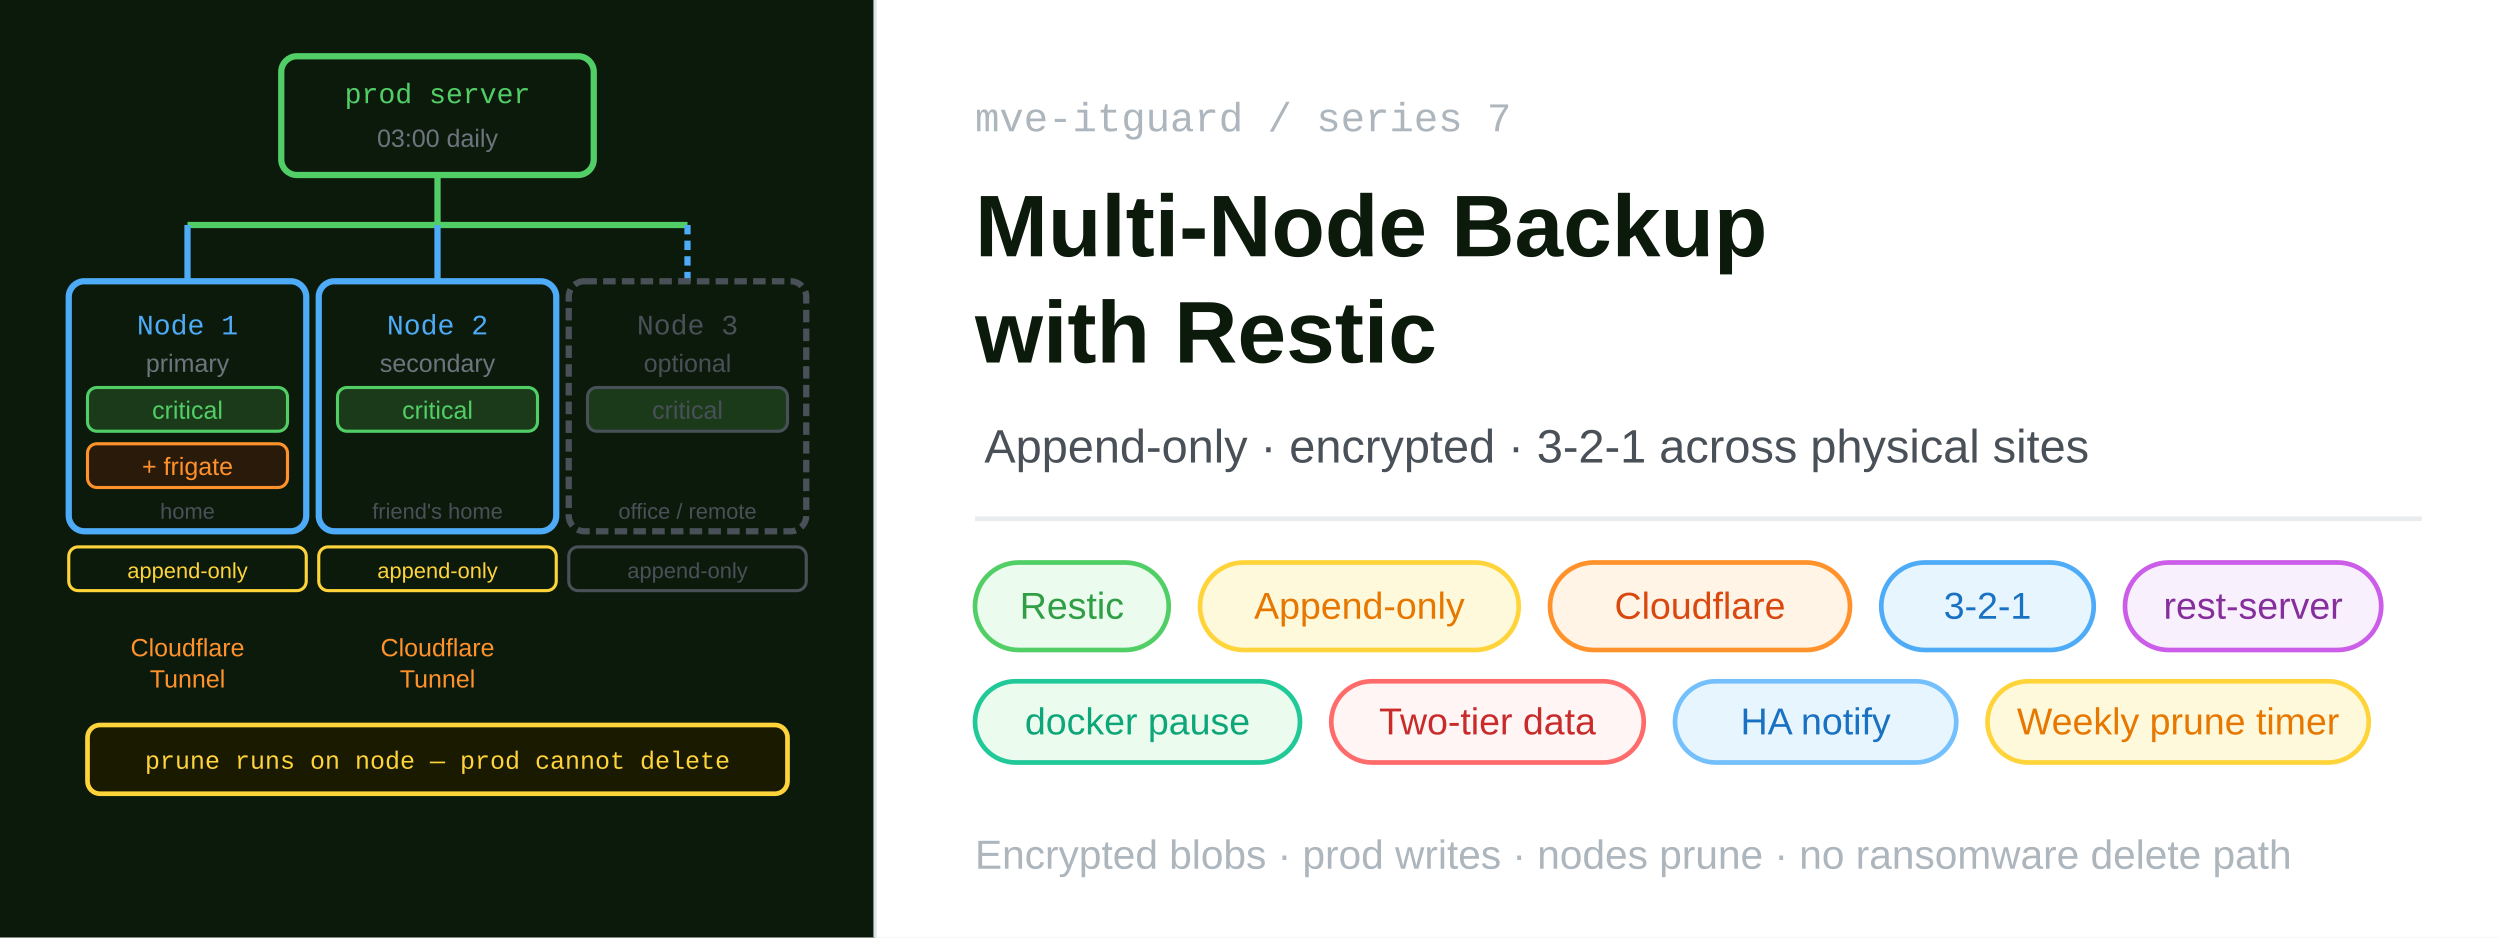
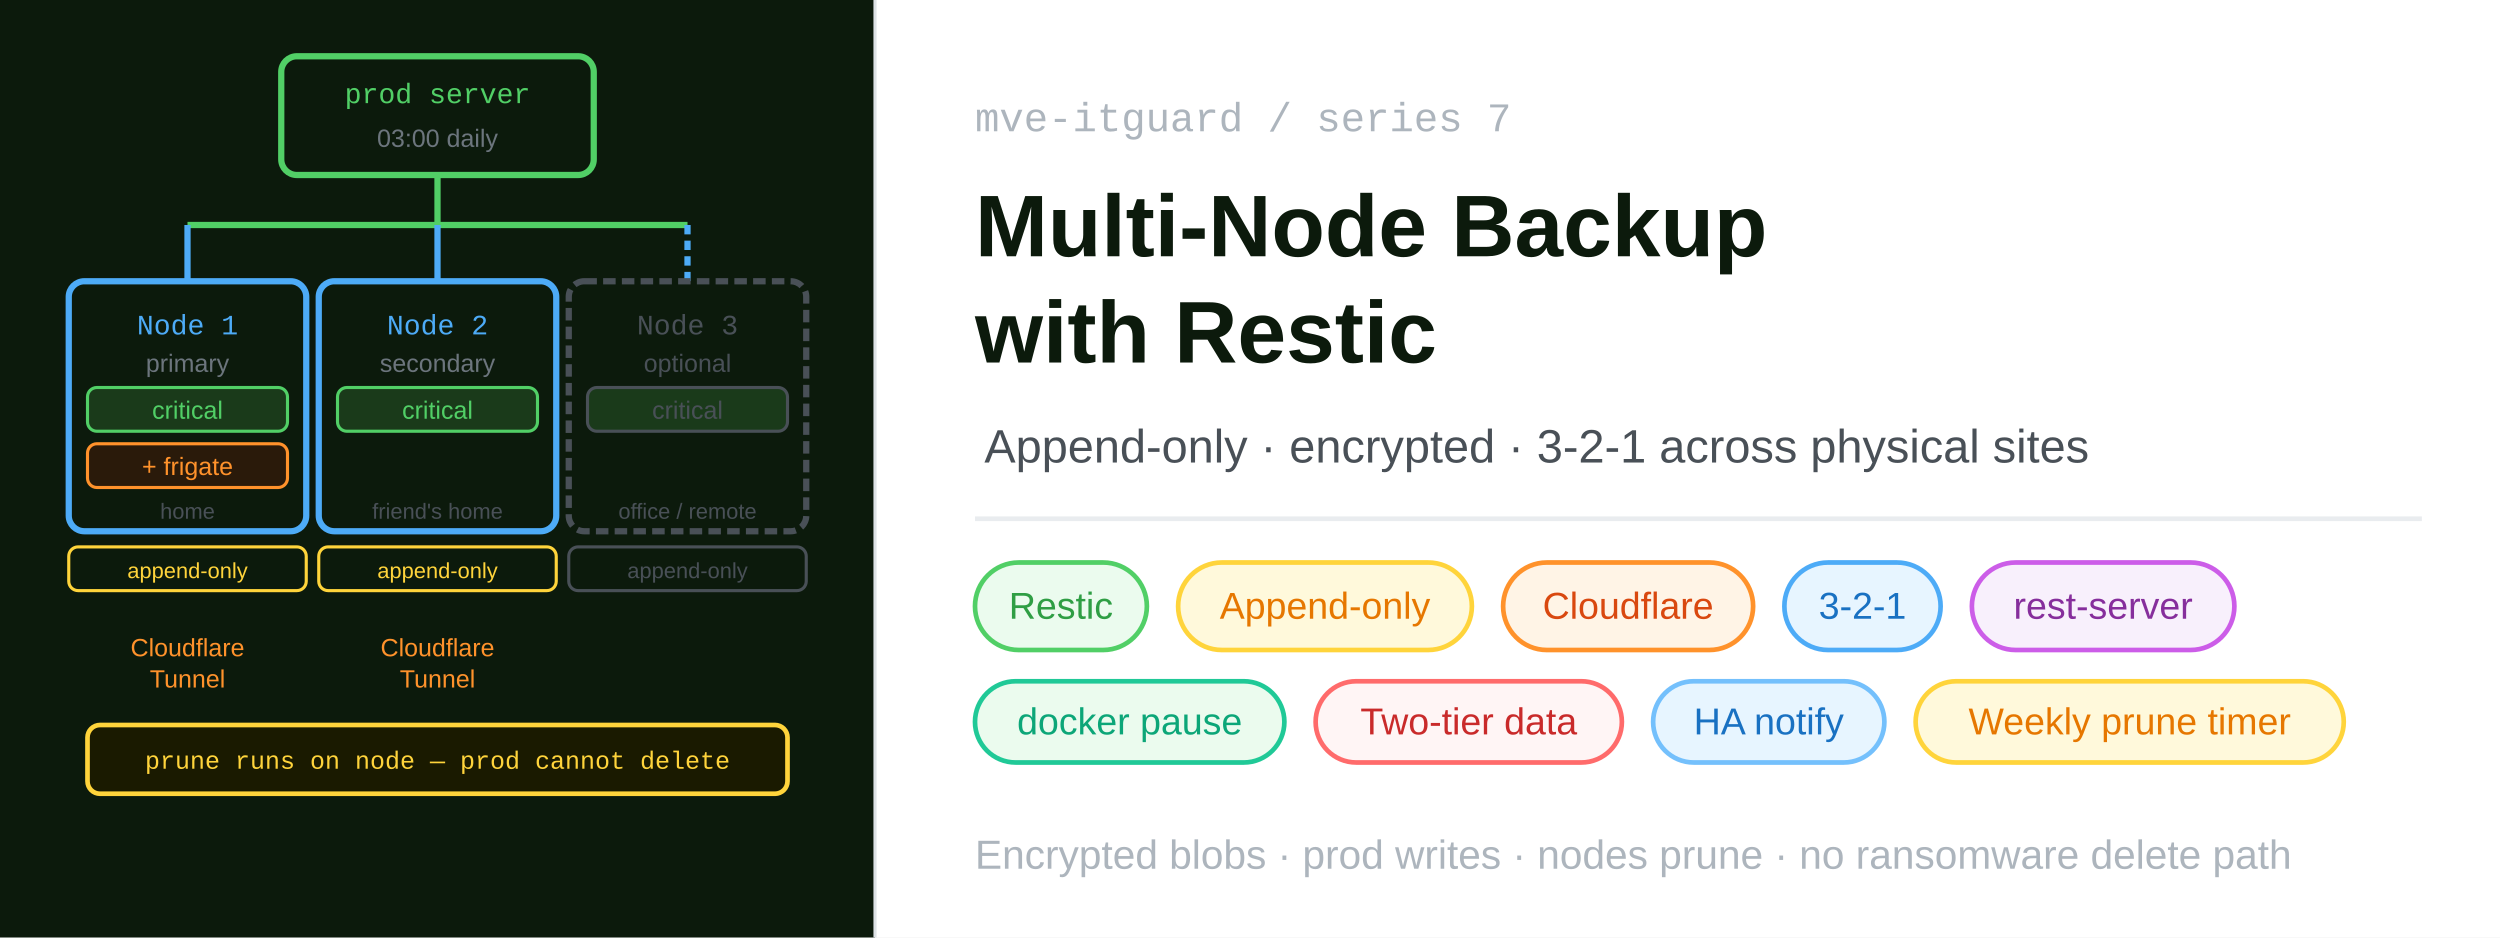
<svg xmlns="http://www.w3.org/2000/svg" viewBox="0 0 800 300" width="800" height="300">
  <rect width="800" height="300" fill="#ffffff" />
  <rect x="0" y="0" width="280" height="300" fill="#0c1a0c" />
  <rect x="90" y="18" width="100" height="38" fill="#0c1a0c" rx="5" stroke="#51cf66" stroke-width="2" />
  <text x="140" y="33" font-family="'Courier New', Courier, monospace" font-size="9" fill="#51cf66" text-anchor="middle">prod server</text>
  <text x="140" y="47" font-family="Arial, sans-serif" font-size="8" fill="#6c757d" text-anchor="middle">03:00 daily</text>
  <line x1="140" y1="56" x2="140" y2="72" stroke="#51cf66" stroke-width="2" />
  <line x1="60" y1="72" x2="220" y2="72" stroke="#51cf66" stroke-width="2" />
  <line x1="60" y1="72" x2="60" y2="90" stroke="#4dabf7" stroke-width="2" />
  <line x1="140" y1="72" x2="140" y2="90" stroke="#4dabf7" stroke-width="2" />
  <line x1="220" y1="72" x2="220" y2="90" stroke="#4dabf7" stroke-width="2" stroke-dasharray="3,2" />
  <rect x="22" y="90" width="76" height="80" fill="#0c1a0c" rx="5" stroke="#4dabf7" stroke-width="2" />
  <text x="60" y="107" font-family="'Courier New', Courier, monospace" font-size="9" fill="#4dabf7" text-anchor="middle">Node 1</text>
  <text x="60" y="119" font-family="Arial, sans-serif" font-size="8" fill="#6c757d" text-anchor="middle">primary</text>
  <rect x="28" y="124" width="64" height="14" fill="#1a3a1a" rx="3" stroke="#51cf66" stroke-width="1" />
  <text x="60" y="134" font-family="Arial, sans-serif" font-size="8" fill="#51cf66" text-anchor="middle">critical</text>
  <rect x="28" y="142" width="64" height="14" fill="#2a1a0a" rx="3" stroke="#ff922b" stroke-width="1" />
  <text x="60" y="152" font-family="Arial, sans-serif" font-size="8" fill="#ff922b" text-anchor="middle">+ frigate</text>
  <text x="60" y="166" font-family="Arial, sans-serif" font-size="7" fill="#495057" text-anchor="middle">home</text>
  <rect x="102" y="90" width="76" height="80" fill="#0c1a0c" rx="5" stroke="#4dabf7" stroke-width="2" />
  <text x="140" y="107" font-family="'Courier New', Courier, monospace" font-size="9" fill="#4dabf7" text-anchor="middle">Node 2</text>
  <text x="140" y="119" font-family="Arial, sans-serif" font-size="8" fill="#6c757d" text-anchor="middle">secondary</text>
  <rect x="108" y="124" width="64" height="14" fill="#1a3a1a" rx="3" stroke="#51cf66" stroke-width="1" />
  <text x="140" y="134" font-family="Arial, sans-serif" font-size="8" fill="#51cf66" text-anchor="middle">critical</text>
  <text x="140" y="166" font-family="Arial, sans-serif" font-size="7" fill="#495057" text-anchor="middle">friend's home</text>
  <rect x="182" y="90" width="76" height="80" fill="#0c1a0c" rx="5" stroke="#495057" stroke-width="2" stroke-dasharray="4,2" />
  <text x="220" y="107" font-family="'Courier New', Courier, monospace" font-size="9" fill="#495057" text-anchor="middle">Node 3</text>
  <text x="220" y="119" font-family="Arial, sans-serif" font-size="8" fill="#495057" text-anchor="middle">optional</text>
  <rect x="188" y="124" width="64" height="14" fill="#1a3a1a" rx="3" stroke="#495057" stroke-width="1" />
  <text x="220" y="134" font-family="Arial, sans-serif" font-size="8" fill="#495057" text-anchor="middle">critical</text>
  <text x="220" y="166" font-family="Arial, sans-serif" font-size="7" fill="#495057" text-anchor="middle">office / remote</text>
  <rect x="22" y="175" width="76" height="14" fill="#0c1a0c" rx="3" stroke="#ffd43b" stroke-width="1" />
  <text x="60" y="185" font-family="Arial, sans-serif" font-size="7" fill="#ffd43b" text-anchor="middle">append-only</text>
  <rect x="102" y="175" width="76" height="14" fill="#0c1a0c" rx="3" stroke="#ffd43b" stroke-width="1" />
  <text x="140" y="185" font-family="Arial, sans-serif" font-size="7" fill="#ffd43b" text-anchor="middle">append-only</text>
  <rect x="182" y="175" width="76" height="14" fill="#0c1a0c" rx="3" stroke="#495057" stroke-width="1" />
  <text x="220" y="185" font-family="Arial, sans-serif" font-size="7" fill="#495057" text-anchor="middle">append-only</text>
  <text x="60" y="210" font-family="Arial, sans-serif" font-size="8" fill="#ff922b" text-anchor="middle">Cloudflare</text>
  <text x="60" y="220" font-family="Arial, sans-serif" font-size="8" fill="#ff922b" text-anchor="middle">Tunnel</text>
  <text x="140" y="210" font-family="Arial, sans-serif" font-size="8" fill="#ff922b" text-anchor="middle">Cloudflare</text>
  <text x="140" y="220" font-family="Arial, sans-serif" font-size="8" fill="#ff922b" text-anchor="middle">Tunnel</text>
  <rect x="28" y="232" width="224" height="22" fill="#1a1a00" rx="4" stroke="#ffd43b" stroke-width="1.5" />
  <text x="140" y="246" font-family="'Courier New', Courier, monospace" font-size="8" fill="#ffd43b" text-anchor="middle">prune runs on node — prod cannot delete</text>
  <line x1="280" y1="0" x2="280" y2="300" stroke="#dee2e6" stroke-width="1" />
  <text x="312" y="42" font-family="'Courier New', Courier, monospace" font-size="13" fill="#adb5bd">mve-itguard / series 7</text>
  <text x="312" y="82" font-family="Arial, Helvetica, sans-serif" font-size="28" font-weight="bold" fill="#0c1a0c">Multi-Node Backup</text>
  <text x="312" y="116" font-family="Arial, Helvetica, sans-serif" font-size="28" font-weight="bold" fill="#0c1a0c">with Restic</text>
  <text x="315" y="148" font-family="Arial, Helvetica, sans-serif" font-size="15" fill="#495057">Append-only · encrypted · 3-2-1 across physical sites</text>
  <line x1="312" y1="166" x2="775" y2="166" stroke="#e9ecef" stroke-width="1.5" />
-   <rect x="312" y="180" width="62" height="28" fill="#ebfbee" rx="14" stroke="#51cf66" stroke-width="1.5" />
-   <text x="343" y="198" font-family="Arial, sans-serif" font-size="12" fill="#2f9e44" text-anchor="middle">Restic</text>
-   <rect x="384" y="180" width="102" height="28" fill="#fff9db" rx="14" stroke="#ffd43b" stroke-width="1.5" />
-   <text x="435" y="198" font-family="Arial, sans-serif" font-size="12" fill="#e67700" text-anchor="middle">Append-only</text>
-   <rect x="496" y="180" width="96" height="28" fill="#fff4e6" rx="14" stroke="#ff922b" stroke-width="1.5" />
-   <text x="544" y="198" font-family="Arial, sans-serif" font-size="12" fill="#d9480f" text-anchor="middle">Cloudflare</text>
-   <rect x="602" y="180" width="68" height="28" fill="#e7f5ff" rx="14" stroke="#4dabf7" stroke-width="1.5" />
-   <text x="636" y="198" font-family="Arial, sans-serif" font-size="12" fill="#1971c2" text-anchor="middle">3-2-1</text>
-   <rect x="680" y="180" width="82" height="28" fill="#f8f0fc" rx="14" stroke="#cc5de8" stroke-width="1.5" />
-   <text x="721" y="198" font-family="Arial, sans-serif" font-size="12" fill="#862e9c" text-anchor="middle">rest-server</text>
-   <rect x="312" y="218" width="104" height="26" fill="#ebfbee" rx="13" stroke="#20c997" stroke-width="1.5" />
-   <text x="364" y="235" font-family="Arial, sans-serif" font-size="12" fill="#0ca678" text-anchor="middle">docker pause</text>
-   <rect x="426" y="218" width="100" height="26" fill="#fff5f5" rx="13" stroke="#ff6b6b" stroke-width="1.5" />
-   <text x="476" y="235" font-family="Arial, sans-serif" font-size="12" fill="#c92a2a" text-anchor="middle">Two-tier data</text>
-   <rect x="536" y="218" width="90" height="26" fill="#e7f5ff" rx="13" stroke="#74c0fc" stroke-width="1.5" />
-   <text x="581" y="235" font-family="Arial, sans-serif" font-size="12" fill="#1971c2" text-anchor="middle">HA notify</text>
-   <rect x="636" y="218" width="122" height="26" fill="#fff9db" rx="13" stroke="#ffd43b" stroke-width="1.5" />
-   <text x="697" y="235" font-family="Arial, sans-serif" font-size="12" fill="#e67700" text-anchor="middle">Weekly prune timer</text>
+   <rect x="312" y="180" width="55" height="28" fill="#ebfbee" rx="14" stroke="#51cf66" stroke-width="1.5" />
+   <text x="339.5" y="198" font-family="Arial, sans-serif" font-size="12" fill="#2f9e44" text-anchor="middle">Restic</text>
+   <rect x="377" y="180" width="94" height="28" fill="#fff9db" rx="14" stroke="#ffd43b" stroke-width="1.5" />
+   <text x="424" y="198" font-family="Arial, sans-serif" font-size="12" fill="#e67700" text-anchor="middle">Append-only</text>
+   <rect x="481" y="180" width="80" height="28" fill="#fff4e6" rx="14" stroke="#ff922b" stroke-width="1.5" />
+   <text x="521" y="198" font-family="Arial, sans-serif" font-size="12" fill="#d9480f" text-anchor="middle">Cloudflare</text>
+   <rect x="571" y="180" width="50" height="28" fill="#e7f5ff" rx="14" stroke="#4dabf7" stroke-width="1.5" />
+   <text x="596" y="198" font-family="Arial, sans-serif" font-size="12" fill="#1971c2" text-anchor="middle">3-2-1</text>
+   <rect x="631" y="180" width="84" height="28" fill="#f8f0fc" rx="14" stroke="#cc5de8" stroke-width="1.5" />
+   <text x="673" y="198" font-family="Arial, sans-serif" font-size="12" fill="#862e9c" text-anchor="middle">rest-server</text>
+   <rect x="312" y="218" width="99" height="26" fill="#ebfbee" rx="13" stroke="#20c997" stroke-width="1.5" />
+   <text x="361.5" y="235" font-family="Arial, sans-serif" font-size="12" fill="#0ca678" text-anchor="middle">docker pause</text>
+   <rect x="421" y="218" width="98" height="26" fill="#fff5f5" rx="13" stroke="#ff6b6b" stroke-width="1.5" />
+   <text x="470" y="235" font-family="Arial, sans-serif" font-size="12" fill="#c92a2a" text-anchor="middle">Two-tier data</text>
+   <rect x="529" y="218" width="74" height="26" fill="#e7f5ff" rx="13" stroke="#74c0fc" stroke-width="1.5" />
+   <text x="566" y="235" font-family="Arial, sans-serif" font-size="12" fill="#1971c2" text-anchor="middle">HA notify</text>
+   <rect x="613" y="218" width="137" height="26" fill="#fff9db" rx="13" stroke="#ffd43b" stroke-width="1.5" />
+   <text x="681.5" y="235" font-family="Arial, sans-serif" font-size="12" fill="#e67700" text-anchor="middle">Weekly prune timer</text>
  <text x="312" y="278" font-family="Arial, Helvetica, sans-serif" font-size="13" fill="#adb5bd">Encrypted blobs · prod writes · nodes prune · no ransomware delete path</text>
</svg>
